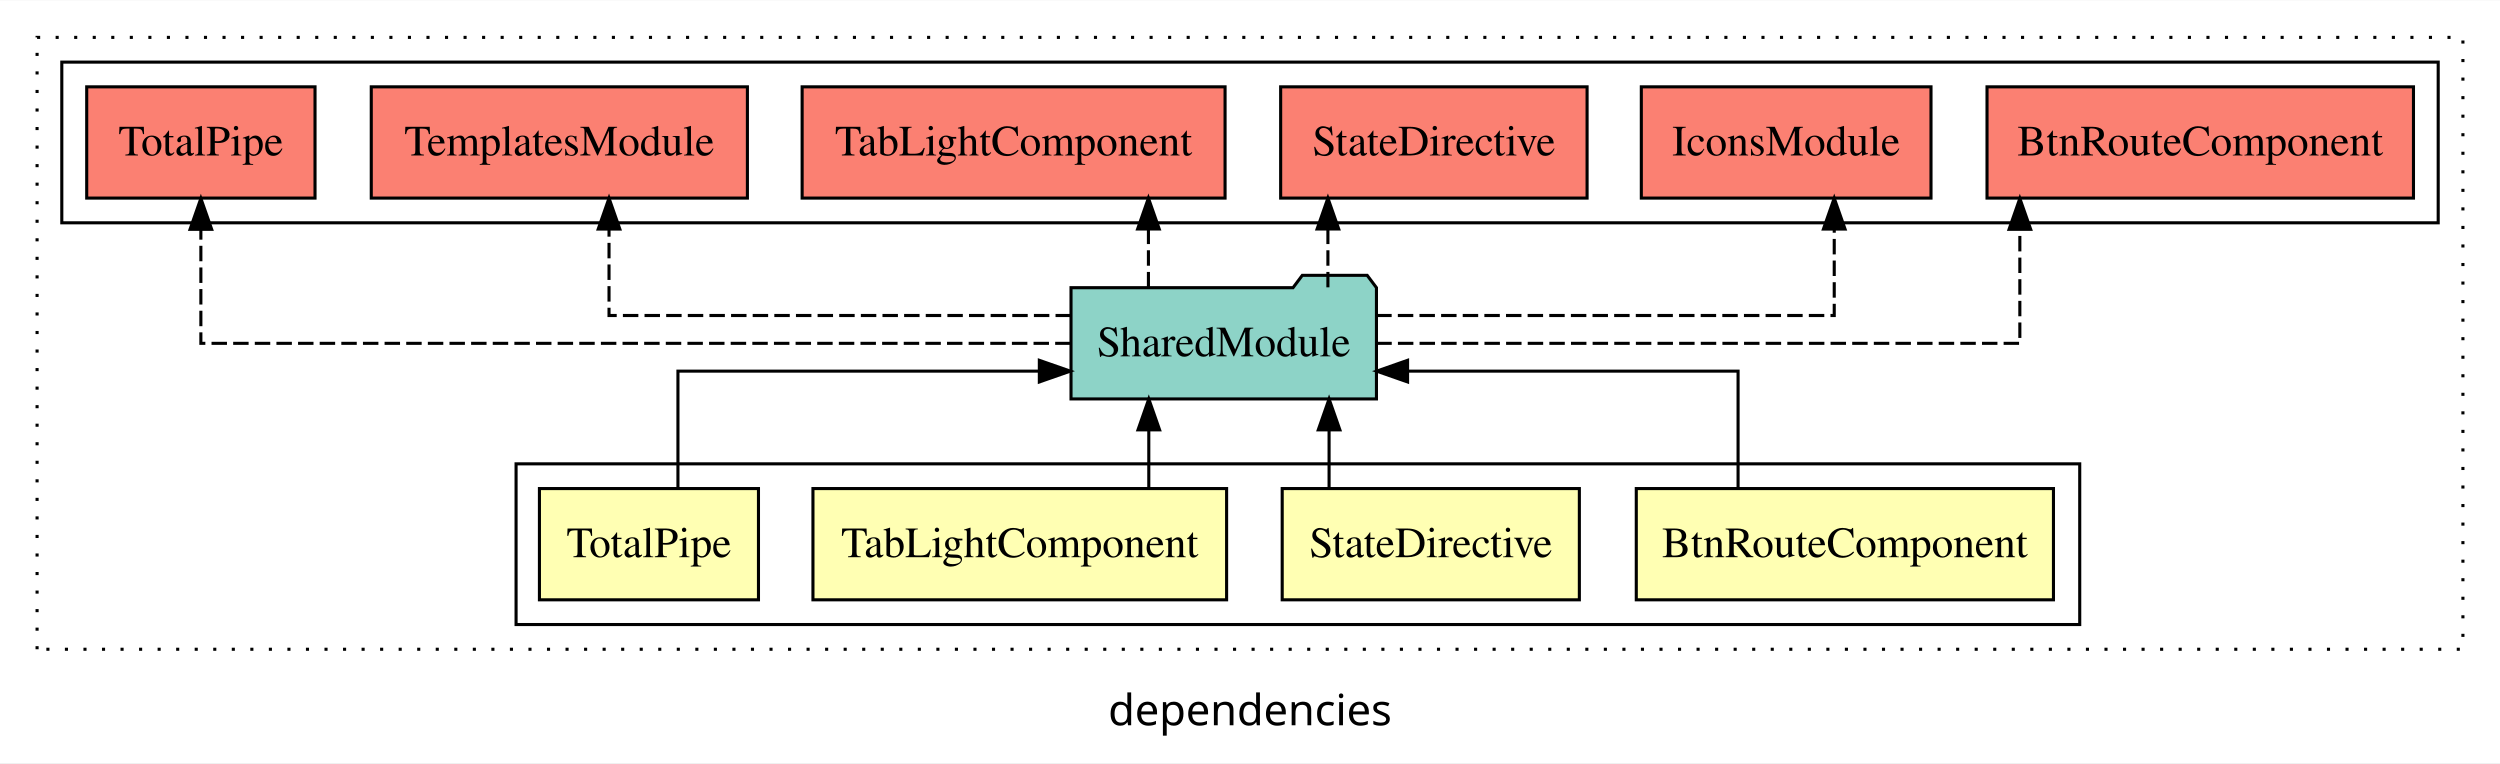
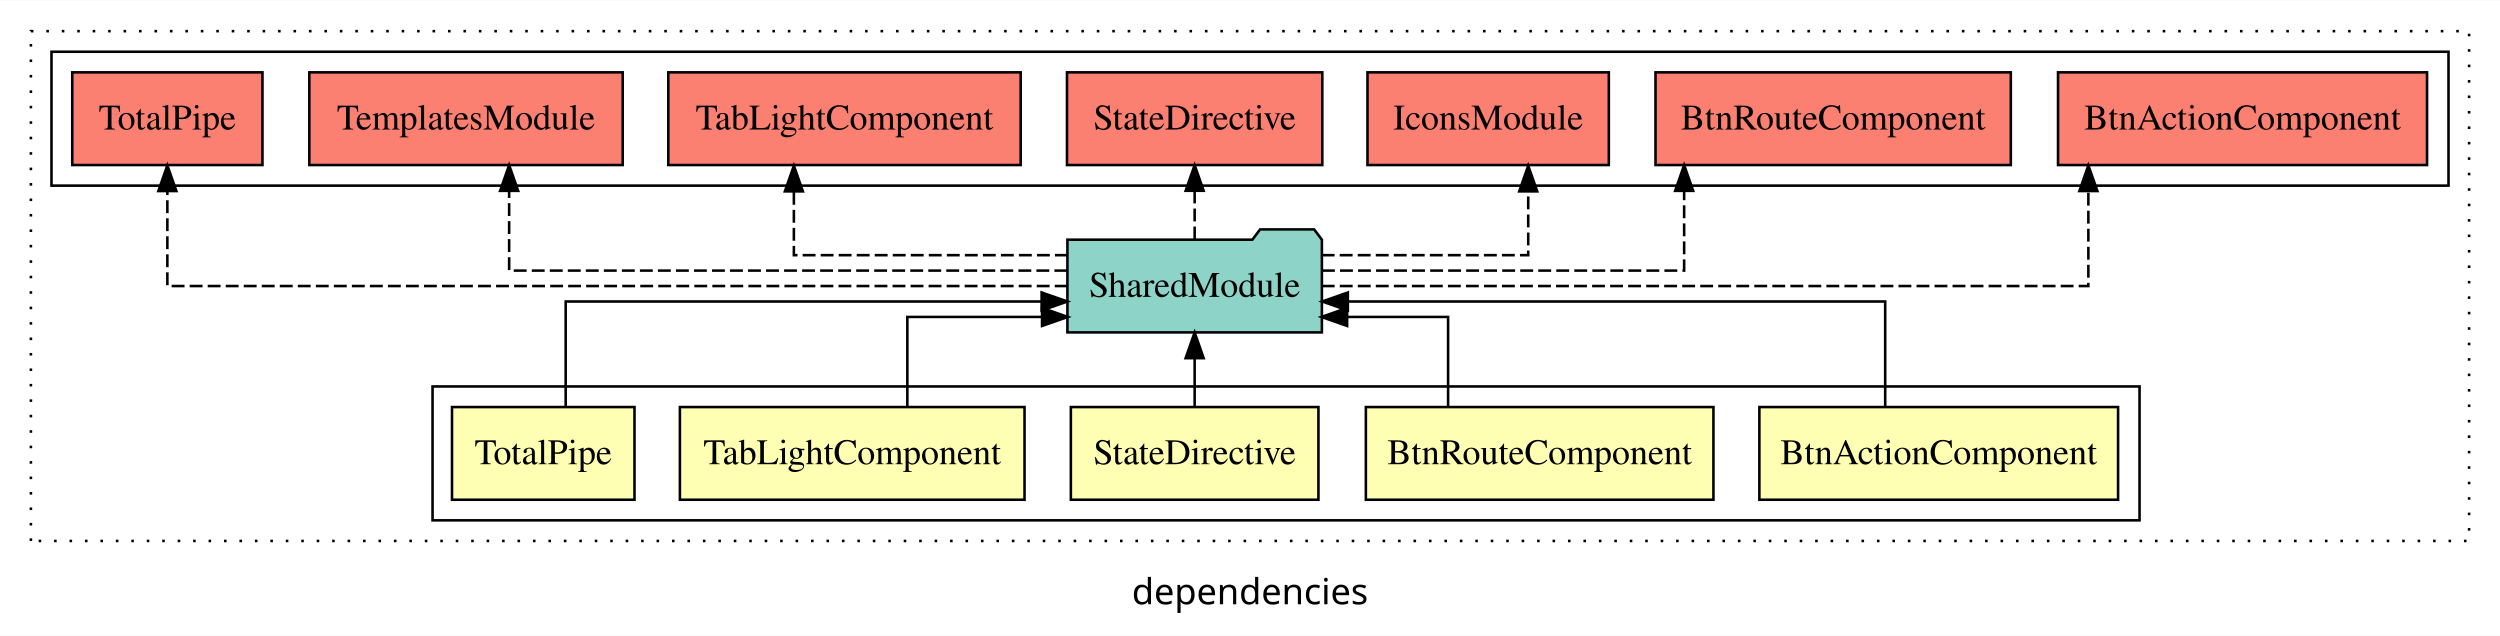
- <svg xmlns="http://www.w3.org/2000/svg" width="809pt" height="247pt" viewBox="0.00 0.00 809.00 246.80">
+ <svg xmlns="http://www.w3.org/2000/svg" width="971pt" height="247pt" viewBox="0.00 0.00 971.00 246.80">
  <g id="graph0" class="graph" transform="scale(1 1) rotate(0) translate(4 242.8)">
-     <polygon fill="white" stroke="transparent" points="-4,4 -4,-242.8 805,-242.8 805,4 -4,4" />
-     <text text-anchor="middle" x="400.5" y="-8.2" font-family="sans-serif" font-size="14.00">dependencies</text>
+     <polygon fill="white" stroke="transparent" points="-4,4 -4,-242.8 967,-242.8 967,4 -4,4" />
+     <text text-anchor="middle" x="481.5" y="-8.2" font-family="sans-serif" font-size="14.00">dependencies</text>
    <g id="clust1" class="cluster">
-       <polygon fill="none" stroke="black" stroke-dasharray="1,5" points="8,-32.8 8,-230.8 793,-230.8 793,-32.8 8,-32.8" />
+       <polygon fill="none" stroke="black" stroke-dasharray="1,5" points="8,-32.8 8,-230.8 955,-230.8 955,-32.8 8,-32.8" />
    </g>
    <g id="clust2" class="cluster">
-       <polygon fill="none" stroke="black" points="163,-40.8 163,-92.8 669,-92.8 669,-40.8 163,-40.8" />
+       <polygon fill="none" stroke="black" points="164,-40.8 164,-92.8 827,-92.8 827,-40.8 164,-40.8" />
    </g>
-     <g id="clust8" class="cluster">
-       <polygon fill="none" stroke="black" points="16,-170.8 16,-222.8 785,-222.8 785,-170.8 16,-170.8" />
+     <g id="clust9" class="cluster">
+       <polygon fill="none" stroke="black" points="16,-170.8 16,-222.8 947,-222.8 947,-170.8 16,-170.8" />
    </g>
    <g id="node1" class="node">
-       <polygon fill="#ffffb3" stroke="black" points="660.5,-84.8 525.5,-84.8 525.5,-48.8 660.5,-48.8 660.5,-84.8" />
-       <text text-anchor="middle" x="593" y="-62.6" font-family="Times,serif" font-size="14.00">BtnRouteComponent</text>
+       <polygon fill="#ffffb3" stroke="black" points="818.66,-84.8 679.34,-84.8 679.34,-48.8 818.66,-48.8 818.66,-84.8" />
+       <text text-anchor="middle" x="749" y="-62.6" font-family="Times,serif" font-size="14.00">BtnActionComponent</text>
+     </g>
+     <g id="node6" class="node">
+       <polygon fill="#8dd3c7" stroke="black" points="509.42,-149.8 506.42,-153.8 485.42,-153.8 482.42,-149.8 410.58,-149.8 410.58,-113.8 509.42,-113.8 509.42,-149.8" />
+       <text text-anchor="middle" x="460" y="-127.6" font-family="Times,serif" font-size="14.00">SharedModule</text>
+     </g>
+     <g id="edge1" class="edge">
+       <path fill="none" stroke="black" d="M728.21,-84.82C728.21,-102.17 728.21,-125.8 728.21,-125.8 728.21,-125.8 519.51,-125.8 519.51,-125.8" />
+       <polygon fill="black" stroke="black" points="519.51,-122.3 509.51,-125.8 519.51,-129.3 519.51,-122.3" />
+     </g>
+     <g id="node2" class="node">
+       <polygon fill="#ffffb3" stroke="black" points="661.5,-84.8 526.5,-84.8 526.5,-48.8 661.5,-48.8 661.5,-84.8" />
+       <text text-anchor="middle" x="594" y="-62.6" font-family="Times,serif" font-size="14.00">BtnRouteComponent</text>
+     </g>
+     <g id="edge2" class="edge">
+       <path fill="none" stroke="black" d="M558.44,-85.04C558.44,-100.37 558.44,-119.8 558.44,-119.8 558.44,-119.8 519.22,-119.8 519.22,-119.8" />
+       <polygon fill="black" stroke="black" points="519.22,-116.3 509.22,-119.8 519.22,-123.3 519.22,-116.3" />
+     </g>
+     <g id="node3" class="node">
+       <polygon fill="#ffffb3" stroke="black" points="508.08,-84.8 411.92,-84.8 411.92,-48.8 508.08,-48.8 508.08,-84.8" />
+       <text text-anchor="middle" x="460" y="-62.6" font-family="Times,serif" font-size="14.00">StateDirective</text>
+     </g>
+     <g id="edge3" class="edge">
+       <path fill="none" stroke="black" d="M460,-84.91C460,-84.91 460,-103.79 460,-103.79" />
+       <polygon fill="black" stroke="black" points="456.5,-103.79 460,-113.79 463.5,-103.79 456.5,-103.79" />
+     </g>
+     <g id="node4" class="node">
+       <polygon fill="#ffffb3" stroke="black" points="393.93,-84.8 260.07,-84.8 260.07,-48.8 393.93,-48.8 393.93,-84.8" />
+       <text text-anchor="middle" x="327" y="-62.6" font-family="Times,serif" font-size="14.00">TabLightComponent</text>
+     </g>
+     <g id="edge4" class="edge">
+       <path fill="none" stroke="black" d="M348.41,-85.04C348.41,-100.37 348.41,-119.8 348.41,-119.8 348.41,-119.8 400.73,-119.8 400.73,-119.8" />
+       <polygon fill="black" stroke="black" points="400.73,-123.3 410.73,-119.8 400.73,-116.3 400.73,-123.3" />
    </g>
    <g id="node5" class="node">
-       <polygon fill="#8dd3c7" stroke="black" points="441.42,-149.8 438.42,-153.8 417.42,-153.8 414.42,-149.8 342.58,-149.8 342.58,-113.8 441.42,-113.8 441.42,-149.8" />
-       <text text-anchor="middle" x="392" y="-127.6" font-family="Times,serif" font-size="14.00">SharedModule</text>
+       <polygon fill="#ffffb3" stroke="black" points="242.44,-84.8 171.56,-84.8 171.56,-48.8 242.44,-48.8 242.44,-84.8" />
+       <text text-anchor="middle" x="207" y="-62.6" font-family="Times,serif" font-size="14.00">TotalPipe</text>
    </g>
-     <g id="edge1" class="edge">
-       <path fill="none" stroke="black" d="M558.44,-84.83C558.44,-101.2 558.44,-122.8 558.44,-122.8 558.44,-122.8 451.49,-122.8 451.49,-122.8" />
-       <polygon fill="black" stroke="black" points="451.49,-119.3 441.49,-122.8 451.49,-126.3 451.49,-119.3" />
+     <g id="edge5" class="edge">
+       <path fill="none" stroke="black" d="M215.71,-84.82C215.71,-102.17 215.71,-125.8 215.71,-125.8 215.71,-125.8 400.57,-125.8 400.57,-125.8" />
+       <polygon fill="black" stroke="black" points="400.57,-129.3 410.57,-125.8 400.57,-122.3 400.57,-129.3" />
    </g>
-     <g id="node2" class="node">
-       <polygon fill="#ffffb3" stroke="black" points="507.08,-84.8 410.92,-84.8 410.92,-48.8 507.08,-48.8 507.08,-84.8" />
-       <text text-anchor="middle" x="459" y="-62.6" font-family="Times,serif" font-size="14.00">StateDirective</text>
+     <g id="node7" class="node">
+       <polygon fill="#fb8072" stroke="black" points="938.66,-214.8 795.34,-214.8 795.34,-178.8 938.66,-178.8 938.66,-214.8" />
+       <text text-anchor="middle" x="867" y="-192.6" font-family="Times,serif" font-size="14.00">BtnActionComponent </text>
    </g>
-     <g id="edge2" class="edge">
-       <path fill="none" stroke="black" d="M426.09,-84.91C426.09,-84.91 426.09,-103.79 426.09,-103.79" />
-       <polygon fill="black" stroke="black" points="422.59,-103.79 426.09,-113.79 429.59,-103.79 422.59,-103.79" />
+     <g id="edge6" class="edge">
+       <path fill="none" stroke="black" stroke-dasharray="5,2" d="M509.37,-131.8C605.2,-131.8 807.12,-131.8 807.12,-131.8 807.12,-131.8 807.12,-168.69 807.12,-168.69" />
+       <polygon fill="black" stroke="black" points="803.63,-168.69 807.12,-178.69 810.63,-168.69 803.63,-168.69" />
    </g>
-     <g id="node3" class="node">
-       <polygon fill="#ffffb3" stroke="black" points="392.93,-84.8 259.07,-84.8 259.07,-48.8 392.93,-48.8 392.93,-84.8" />
-       <text text-anchor="middle" x="326" y="-62.6" font-family="Times,serif" font-size="14.00">TabLightComponent</text>
-     </g>
-     <g id="edge3" class="edge">
-       <path fill="none" stroke="black" d="M367.75,-84.91C367.75,-84.91 367.75,-103.79 367.75,-103.79" />
-       <polygon fill="black" stroke="black" points="364.25,-103.79 367.75,-113.79 371.25,-103.79 364.25,-103.79" />
-     </g>
-     <g id="node4" class="node">
-       <polygon fill="#ffffb3" stroke="black" points="241.44,-84.8 170.56,-84.8 170.56,-48.8 241.44,-48.8 241.44,-84.8" />
-       <text text-anchor="middle" x="206" y="-62.6" font-family="Times,serif" font-size="14.00">TotalPipe</text>
-     </g>
-     <g id="edge4" class="edge">
-       <path fill="none" stroke="black" d="M215.38,-84.83C215.38,-101.2 215.38,-122.8 215.38,-122.8 215.38,-122.8 332.33,-122.8 332.33,-122.8" />
-       <polygon fill="black" stroke="black" points="332.33,-126.3 342.33,-122.8 332.33,-119.3 332.33,-126.3" />
-     </g>
-     <g id="node6" class="node">
+     <g id="node8" class="node">
      <polygon fill="#fb8072" stroke="black" points="777,-214.8 639,-214.8 639,-178.8 777,-178.8 777,-214.8" />
      <text text-anchor="middle" x="708" y="-192.6" font-family="Times,serif" font-size="14.00">BtnRouteComponent </text>
    </g>
-     <g id="edge5" class="edge">
-       <path fill="none" stroke="black" stroke-dasharray="5,2" d="M441.37,-131.8C516.17,-131.8 649.62,-131.8 649.62,-131.8 649.62,-131.8 649.62,-168.69 649.62,-168.69" />
-       <polygon fill="black" stroke="black" points="646.13,-168.69 649.62,-178.69 653.13,-168.69 646.13,-168.69" />
+     <g id="edge7" class="edge">
+       <path fill="none" stroke="black" stroke-dasharray="5,2" d="M509.46,-137.8C565.79,-137.8 650.12,-137.8 650.12,-137.8 650.12,-137.8 650.12,-168.78 650.12,-168.78" />
+       <polygon fill="black" stroke="black" points="646.63,-168.78 650.12,-178.78 653.63,-168.78 646.63,-168.78" />
    </g>
-     <g id="node7" class="node">
+     <g id="node9" class="node">
      <polygon fill="#fb8072" stroke="black" points="620.87,-214.8 527.13,-214.8 527.13,-178.8 620.87,-178.8 620.87,-214.8" />
      <text text-anchor="middle" x="574" y="-192.6" font-family="Times,serif" font-size="14.00">IconsModule </text>
    </g>
-     <g id="edge6" class="edge">
-       <path fill="none" stroke="black" stroke-dasharray="5,2" d="M441.34,-140.8C499.86,-140.8 589.56,-140.8 589.56,-140.8 589.56,-140.8 589.56,-168.77 589.56,-168.77" />
-       <polygon fill="black" stroke="black" points="586.06,-168.77 589.56,-178.77 593.06,-168.77 586.06,-168.77" />
+     <g id="edge8" class="edge">
+       <path fill="none" stroke="black" stroke-dasharray="5,2" d="M509.35,-143.8C545.97,-143.8 589.56,-143.8 589.56,-143.8 589.56,-143.8 589.56,-168.56 589.56,-168.56" />
+       <polygon fill="black" stroke="black" points="586.06,-168.56 589.56,-178.56 593.06,-168.56 586.06,-168.56" />
    </g>
-     <g id="node8" class="node">
+     <g id="node10" class="node">
      <polygon fill="#fb8072" stroke="black" points="509.58,-214.8 410.42,-214.8 410.42,-178.8 509.58,-178.8 509.58,-214.8" />
      <text text-anchor="middle" x="460" y="-192.6" font-family="Times,serif" font-size="14.00">StateDirective </text>
    </g>
-     <g id="edge7" class="edge">
-       <path fill="none" stroke="black" stroke-dasharray="5,2" d="M425.71,-149.91C425.71,-149.91 425.71,-168.79 425.71,-168.79" />
-       <polygon fill="black" stroke="black" points="422.21,-168.79 425.71,-178.79 429.21,-168.79 422.21,-168.79" />
+     <g id="edge9" class="edge">
+       <path fill="none" stroke="black" stroke-dasharray="5,2" d="M460,-149.91C460,-149.91 460,-168.79 460,-168.79" />
+       <polygon fill="black" stroke="black" points="456.5,-168.79 460,-178.79 463.5,-168.79 456.5,-168.79" />
    </g>
-     <g id="node9" class="node">
+     <g id="node11" class="node">
      <polygon fill="#fb8072" stroke="black" points="392.43,-214.8 255.57,-214.8 255.57,-178.8 392.43,-178.8 392.43,-214.8" />
      <text text-anchor="middle" x="324" y="-192.6" font-family="Times,serif" font-size="14.00">TabLightComponent </text>
    </g>
-     <g id="edge8" class="edge">
-       <path fill="none" stroke="black" stroke-dasharray="5,2" d="M367.63,-149.91C367.63,-149.91 367.63,-168.79 367.63,-168.79" />
-       <polygon fill="black" stroke="black" points="364.13,-168.79 367.63,-178.79 371.13,-168.79 364.13,-168.79" />
+     <g id="edge10" class="edge">
+       <path fill="none" stroke="black" stroke-dasharray="5,2" d="M410.75,-143.8C365.15,-143.8 304.34,-143.8 304.34,-143.8 304.34,-143.8 304.34,-168.56 304.34,-168.56" />
+       <polygon fill="black" stroke="black" points="300.84,-168.56 304.34,-178.56 307.84,-168.56 300.84,-168.56" />
    </g>
-     <g id="node10" class="node">
+     <g id="node12" class="node">
      <polygon fill="#fb8072" stroke="black" points="237.86,-214.8 116.14,-214.8 116.14,-178.8 237.86,-178.8 237.86,-214.8" />
      <text text-anchor="middle" x="177" y="-192.6" font-family="Times,serif" font-size="14.00">TemplatesModule </text>
    </g>
-     <g id="edge9" class="edge">
-       <path fill="none" stroke="black" stroke-dasharray="5,2" d="M342.57,-140.8C283.66,-140.8 193.08,-140.8 193.08,-140.8 193.08,-140.8 193.08,-168.77 193.08,-168.77" />
-       <polygon fill="black" stroke="black" points="189.58,-168.77 193.08,-178.77 196.58,-168.77 189.58,-168.77" />
+     <g id="edge11" class="edge">
+       <path fill="none" stroke="black" stroke-dasharray="5,2" d="M410.54,-137.8C333.55,-137.8 193.75,-137.8 193.75,-137.8 193.75,-137.8 193.75,-168.78 193.75,-168.78" />
+       <polygon fill="black" stroke="black" points="190.25,-168.78 193.75,-178.78 197.25,-168.78 190.25,-168.78" />
    </g>
-     <g id="node11" class="node">
+     <g id="node13" class="node">
      <polygon fill="#fb8072" stroke="black" points="97.94,-214.8 24.06,-214.8 24.06,-178.8 97.94,-178.8 97.94,-214.8" />
      <text text-anchor="middle" x="61" y="-192.6" font-family="Times,serif" font-size="14.00">TotalPipe </text>
    </g>
-     <g id="edge10" class="edge">
-       <path fill="none" stroke="black" stroke-dasharray="5,2" d="M342.45,-131.8C250.11,-131.8 61,-131.8 61,-131.8 61,-131.8 61,-168.69 61,-168.69" />
+     <g id="edge12" class="edge">
+       <path fill="none" stroke="black" stroke-dasharray="5,2" d="M410.67,-131.8C303.92,-131.8 61,-131.8 61,-131.8 61,-131.8 61,-168.69 61,-168.69" />
      <polygon fill="black" stroke="black" points="57.5,-168.69 61,-178.69 64.5,-168.69 57.5,-168.69" />
    </g>
  </g>
</svg>
